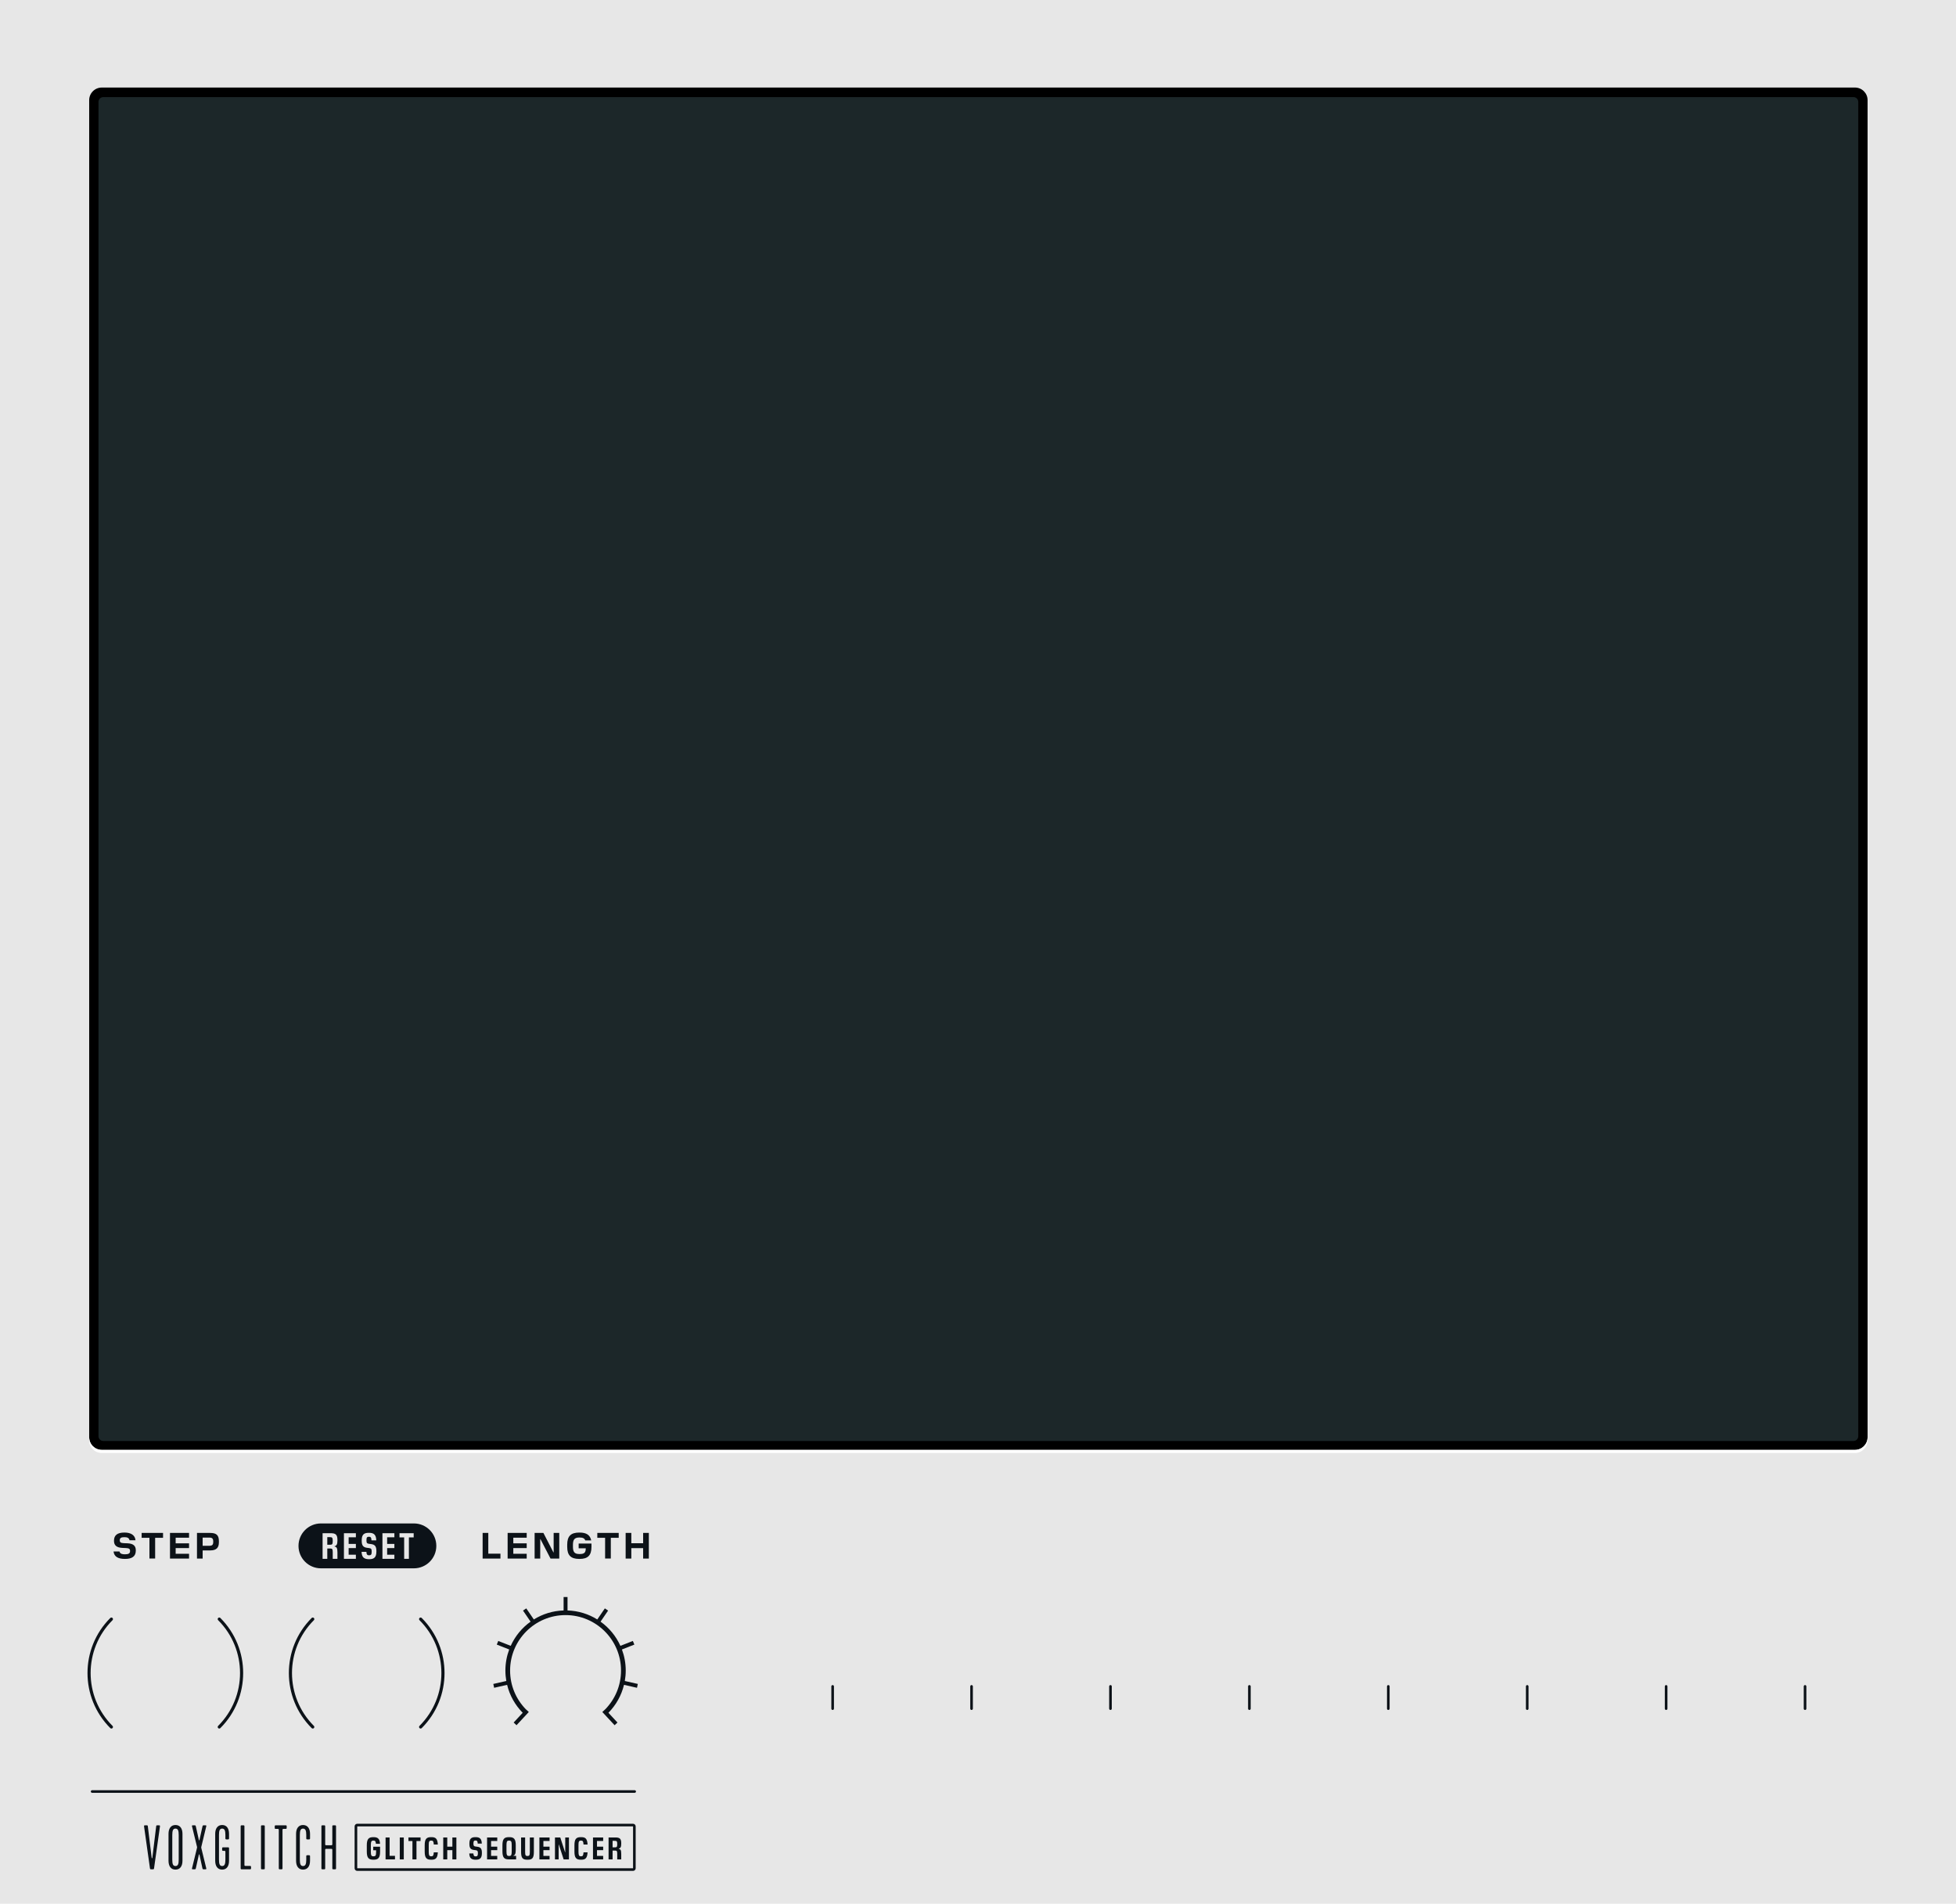
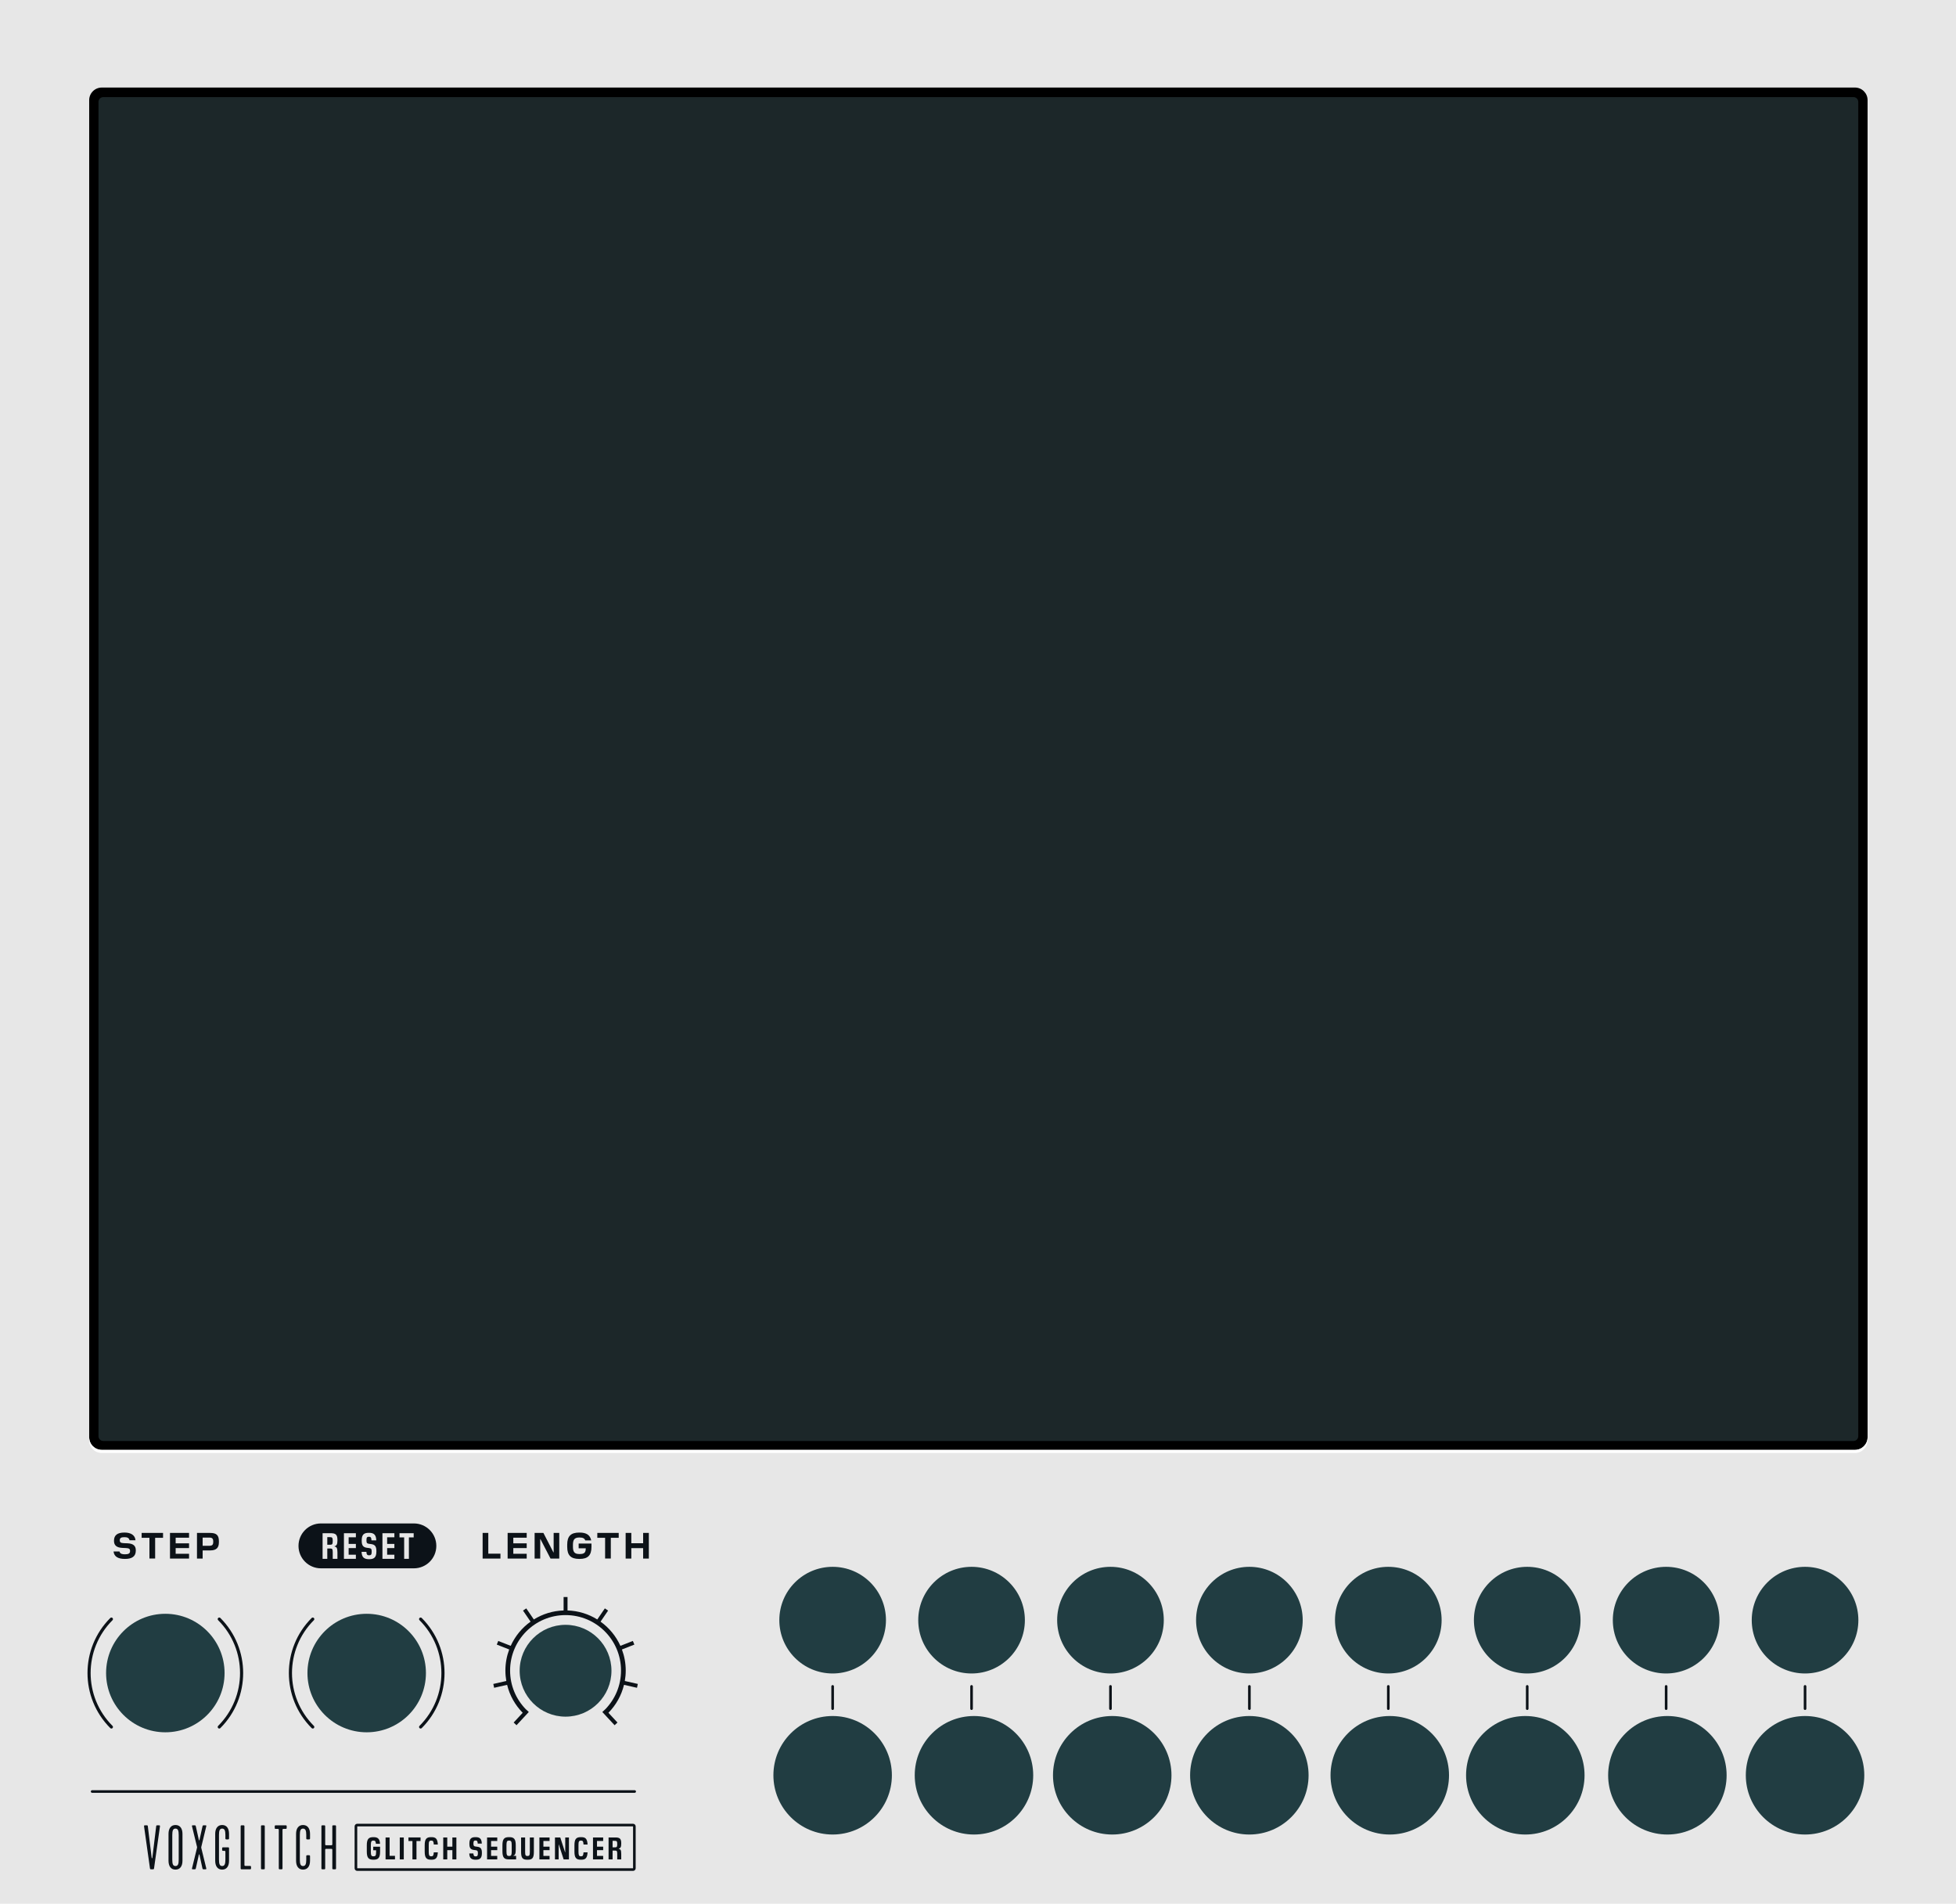
<svg xmlns="http://www.w3.org/2000/svg" version="1.1" id="Ebene_2" x="0px" y="0px" width="132.08mm" height="128.5mm" viewBox="0 0 374.4 364.252" style="enable-background:new 0 0 374.4 364.252;" xml:space="preserve">
  <defs id="defs55" />
  <style type="text/css" id="style2">
	.st0{fill:#F3EDE7;}
	.st1{fill:#FFFFFF;}
	.st2{fill:#1C2729;}
</style>
  <rect style="fill:#e7e7e7;fill-opacity:1;stroke-width:0.726" id="rect2188" width="374.4" height="364.252" x="-1.4210855e-14" y="0" />
  <path class="st0" d="m 61.692,357.73 h 0.384 c 0.112,0 0.169,-0.067 0.169,-0.168 v -3.583 c 0,-0.101 0.067,-0.168 0.169,-0.168 h 1.015 c 0.102,0 0.181,0.067 0.181,0.168 v 3.583 c 0,0.101 0.068,0.168 0.169,0.168 h 0.373 c 0.112,0 0.169,-0.067 0.169,-0.168 v -8.086 c 0,-0.101 -0.068,-0.168 -0.169,-0.168 h -0.373 c -0.112,0 -0.169,0.067 -0.169,0.168 v 3.481 c 0,0.101 -0.079,0.168 -0.181,0.168 h -1.015 c -0.102,0 -0.169,-0.067 -0.169,-0.168 v -3.481 c 0,-0.101 -0.067,-0.168 -0.169,-0.168 h -0.384 c -0.112,0 -0.169,0.067 -0.169,0.168 v 8.086 c 0,0.101 0.067,0.168 0.169,0.168 z m -5.02,-1.64 c 0,1.033 0.462,1.696 1.33,1.696 0.88,0 1.342,-0.674 1.342,-1.696 v -0.887 c 0,-0.101 -0.067,-0.168 -0.169,-0.168 h -0.384 c -0.102,0 -0.169,0.067 -0.169,0.168 v 0.674 c 0,0.831 -0.146,1.224 -0.62,1.224 -0.474,0 -0.608,-0.393 -0.608,-1.224 v -4.717 c 0,-0.831 0.135,-1.224 0.608,-1.224 0.473,0 0.62,0.393 0.62,1.224 v 0.674 c 0,0.101 0.067,0.168 0.169,0.168 h 0.384 c 0.102,0 0.169,-0.067 0.169,-0.168 v -0.887 c 0,-1.022 -0.462,-1.696 -1.342,-1.696 -0.868,0 -1.33,0.663 -1.33,1.696 z m -4.085,-6.266 c 0,0.112 0.067,0.168 0.169,0.168 h 0.439 c 0.102,0 0.169,0.067 0.169,0.168 v 7.401 c 0,0.101 0.068,0.168 0.17,0.168 h 0.372 c 0.112,0 0.169,-0.067 0.169,-0.168 v -7.401 c 0,-0.101 0.067,-0.168 0.169,-0.168 h 0.462 c 0.102,0 0.17,-0.067 0.17,-0.168 v -0.348 c 0,-0.112 -0.068,-0.168 -0.17,-0.168 h -1.95 c -0.102,0 -0.169,0.067 -0.169,0.168 z m -2.46,7.906 h 0.384 c 0.112,0 0.169,-0.067 0.169,-0.168 v -8.086 c 0,-0.101 -0.067,-0.168 -0.169,-0.168 h -0.384 c -0.112,0 -0.169,0.067 -0.169,0.168 v 8.086 c 0,0.101 0.068,0.168 0.169,0.168 z m -4.061,-0.168 c 0,0.101 0.067,0.168 0.169,0.168 h 1.646 c 0.102,0 0.169,-0.067 0.169,-0.168 v -0.314 c 0,-0.101 -0.067,-0.168 -0.169,-0.168 h -0.925 c -0.102,0 -0.169,-0.067 -0.169,-0.168 v -7.435 c 0,-0.101 -0.067,-0.168 -0.169,-0.168 h -0.384 c -0.112,0 -0.169,0.067 -0.169,0.168 v 8.085 z m -4.874,-1.472 c 0,1.033 0.462,1.696 1.33,1.696 0.88,0 1.319,-0.674 1.319,-1.696 v -2.403 c 0,-0.101 -0.067,-0.168 -0.169,-0.168 h -0.981 c -0.102,0 -0.169,0.067 -0.169,0.168 v 0.337 c 0,0.112 0.067,0.168 0.169,0.168 h 0.282 c 0.102,0 0.169,0.067 0.169,0.168 v 1.516 c 0,0.831 -0.146,1.224 -0.62,1.224 -0.474,0 -0.608,-0.393 -0.608,-1.224 v -4.717 c 0,-0.831 0.135,-1.224 0.608,-1.224 0.473,0 0.62,0.393 0.62,1.224 v 0.674 c 0,0.101 0.067,0.168 0.169,0.168 h 0.361 c 0.102,0 0.169,-0.067 0.169,-0.168 v -0.887 c 0,-1.022 -0.439,-1.696 -1.319,-1.696 -0.868,0 -1.33,0.663 -1.33,1.696 z m -4.333,1.64 h 0.451 c 0.079,0 0.146,-0.067 0.169,-0.168 l 0.598,-2.684 h 0.091 l 0.586,2.684 c 0.022,0.101 0.102,0.168 0.181,0.168 h 0.439 c 0.079,0 0.136,-0.067 0.113,-0.168 l -0.97,-3.976 0.011,-0.135 0.959,-3.976 c 0.022,-0.101 -0.034,-0.168 -0.113,-0.168 h -0.439 c -0.079,0 -0.146,0.067 -0.169,0.168 l -0.598,2.695 h -0.091 l -0.598,-2.695 c -0.022,-0.101 -0.09,-0.168 -0.169,-0.168 h -0.451 c -0.067,0 -0.135,0.067 -0.112,0.168 l 0.97,3.976 v 0.135 l -0.97,3.976 c -0.023,0.101 0.045,0.168 0.112,0.168 z m -3.882,-1.853 v -4.717 c 0,-0.831 0.135,-1.224 0.609,-1.224 0.485,0 0.62,0.393 0.62,1.224 v 4.717 c 0,0.831 -0.135,1.224 -0.62,1.224 -0.474,0 -0.609,-0.393 -0.609,-1.224 z m -0.722,0.213 c 0,1.033 0.462,1.696 1.331,1.696 0.88,0 1.342,-0.663 1.342,-1.696 v -5.144 c 0,-1.033 -0.462,-1.696 -1.342,-1.696 -0.868,0 -1.331,0.663 -1.331,1.696 z m -3.362,1.64 h 0.406 c 0.113,0 0.169,-0.056 0.191,-0.213 l 1.128,-8.007 c 0.022,-0.168 -0.068,-0.202 -0.169,-0.202 h -0.35 c -0.124,0 -0.191,0.034 -0.203,0.18 l -0.744,6.098 H 29.04 l -0.745,-6.098 c -0.011,-0.146 -0.079,-0.18 -0.203,-0.18 h -0.35 c -0.102,0 -0.192,0.034 -0.169,0.202 l 1.128,8.007 c 0.023,0.157 0.079,0.213 0.192,0.213 z" id="path4" style="stroke:none;fill-opacity:1;fill:#0c1218" />
  <path class="st0" d="m 121.174,349.511 v 8.018 H 68.378 v -8.018 h 52.796 m 0,-0.5 H 68.378 c -0.276,0 -0.5,0.224 -0.5,0.5 v 8.018 c 0,0.276 0.224,0.5 0.5,0.5 h 52.796 c 0.276,0 0.5,-0.224 0.5,-0.5 v -8.018 c 0,-0.276 -0.224,-0.5 -0.5,-0.5 z" id="path6" style="stroke:none;fill-opacity:1;fill:#0c1218" />
  <path class="st0" d="m 117.699,352.28 c 0.318,0 0.444,0.06 0.444,0.563 v 0.12 c 0,0.498 -0.12,0.558 -0.414,0.558 h -0.474 v -1.241 z m -0.443,1.859 h 0.449 c 0.324,0 0.438,0.06 0.438,0.576 v 1.115 h 0.768 v -1.067 c 0,-0.756 -0.162,-0.888 -0.486,-0.959 v -0.03 c 0.324,-0.084 0.486,-0.27 0.486,-0.948 v -0.078 c 0,-0.935 -0.336,-1.115 -1.134,-1.115 h -1.289 v 4.198 h 0.768 z m -1.802,1.019 h -1.181 v -1.091 h 1.181 v -0.677 h -1.181 v -1.085 h 1.181 v -0.672 h -1.948 v 4.198 h 1.948 z m -4.193,0.732 c 0.816,0 1.146,-0.318 1.206,-1.409 h -0.773 c -0.036,0.624 -0.162,0.755 -0.456,0.755 h -0.036 c -0.198,0 -0.324,-0.06 -0.384,-0.186 -0.06,-0.125 -0.09,-0.348 -0.09,-0.666 v -1.301 c 0,-0.647 0.084,-0.852 0.474,-0.852 h 0.036 c 0.294,0 0.42,0.126 0.456,0.75 h 0.773 c -0.061,-1.091 -0.39,-1.409 -1.206,-1.409 h -0.09 c -0.881,0 -1.217,0.36 -1.217,1.559 v 1.2 c 0,1.199 0.336,1.559 1.217,1.559 z m -2.36,-4.258 h -0.707 v 2.836 h -0.03 l -0.923,-2.836 h -1.014 v 4.198 h 0.707 v -2.836 h 0.03 l 0.924,2.836 h 1.013 z m -3.707,3.526 h -1.181 v -1.091 h 1.181 v -0.677 h -1.181 v -1.085 h 1.181 v -0.672 h -1.948 v 4.198 h 1.948 z m -4.193,0.732 c 0.863,0 1.187,-0.294 1.187,-1.487 v -2.771 h -0.773 v 2.776 c 0,0.63 -0.096,0.774 -0.426,0.774 h -0.048 c -0.33,0 -0.426,-0.144 -0.426,-0.774 v -2.776 h -0.773 v 2.771 c 0,1.193 0.324,1.487 1.188,1.487 z m -3.576,-0.714 c -0.197,0 -0.323,-0.06 -0.39,-0.186 -0.06,-0.126 -0.09,-0.348 -0.09,-0.666 v -1.241 c 0,-0.324 0.03,-0.545 0.09,-0.666 0.066,-0.126 0.192,-0.186 0.39,-0.186 h 0.042 c 0.198,0 0.324,0.06 0.384,0.186 0.066,0.12 0.096,0.342 0.096,0.666 v 1.241 c 0,0.318 -0.029,0.54 -0.09,0.666 -0.06,0.126 -0.186,0.186 -0.384,0.186 z m 1.367,-0.024 h -0.527 v -0.03 c 0.3,-0.12 0.456,-0.324 0.456,-1.169 v -0.828 c 0,-1.205 -0.349,-1.553 -1.224,-1.553 h -0.103 c -0.881,0 -1.223,0.348 -1.223,1.565 v 1.133 c 0,1.211 0.342,1.559 1.223,1.559 h 1.397 v -0.677 z m -3.612,0.006 h -1.181 v -1.091 h 1.181 v -0.677 h -1.181 v -1.085 h 1.181 v -0.672 h -1.948 v 4.198 h 1.948 z m -4.103,0.732 c 0.768,0 1.163,-0.282 1.163,-1.241 v -0.084 c 0,-0.798 -0.24,-1.074 -0.899,-1.158 l -0.3,-0.036 c -0.342,-0.042 -0.42,-0.174 -0.42,-0.54 v -0.084 c 0,-0.414 0.108,-0.534 0.396,-0.534 0.282,0 0.402,0.096 0.426,0.594 h 0.78 c -0.024,-0.936 -0.408,-1.235 -1.164,-1.235 h -0.071 c -0.792,0 -1.14,0.3 -1.14,1.235 v 0.066 c 0,0.798 0.246,1.074 0.905,1.158 l 0.3,0.036 c 0.342,0.048 0.42,0.168 0.42,0.546 v 0.102 c 0,0.426 -0.12,0.54 -0.426,0.54 -0.258,0 -0.414,-0.09 -0.438,-0.563 h -0.786 c 0.019,0.45 0.126,0.768 0.324,0.941 0.198,0.173 0.492,0.258 0.869,0.258 h 0.061 z m -3.721,-4.258 h -0.768 v 1.757 H 85.61 v -1.757 h -0.768 v 4.198 h 0.768 v -1.763 h 0.978 v 1.763 h 0.768 z m -4.757,4.258 c 0.816,0 1.146,-0.318 1.206,-1.409 h -0.773 c -0.036,0.624 -0.162,0.755 -0.456,0.755 H 82.54 c -0.198,0 -0.324,-0.06 -0.384,-0.186 -0.06,-0.125 -0.09,-0.348 -0.09,-0.666 v -1.301 c 0,-0.647 0.084,-0.852 0.474,-0.852 h 0.036 c 0.294,0 0.42,0.126 0.456,0.75 h 0.773 c -0.061,-1.091 -0.39,-1.409 -1.206,-1.409 h -0.09 c -0.881,0 -1.217,0.36 -1.217,1.559 v 1.2 c 0,1.199 0.336,1.559 1.217,1.559 z m -2.88,-3.575 h 0.779 v -0.684 h -2.314 v 0.684 h 0.762 v 3.514 h 0.773 z m -2.43,-0.683 h -0.768 v 4.198 h 0.768 z m -1.686,3.52 h -1.031 v -3.52 h -0.768 v 4.198 h 1.799 z m -4.086,0.738 c 0.882,0 1.235,-0.348 1.235,-1.559 v -0.924 H 71.44 v 0.672 h 0.545 v 0.39 c 0,0.618 -0.107,0.768 -0.468,0.768 h -0.054 c -0.197,0 -0.323,-0.06 -0.39,-0.18 -0.06,-0.126 -0.09,-0.348 -0.09,-0.666 v -1.307 c 0,-0.324 0.03,-0.545 0.09,-0.666 0.066,-0.126 0.192,-0.186 0.39,-0.186 h 0.042 c 0.294,0 0.42,0.132 0.45,0.612 h 0.785 c -0.048,-0.965 -0.438,-1.271 -1.224,-1.271 h -0.065 c -0.882,0 -1.241,0.348 -1.241,1.565 v 1.193 c 0,1.211 0.359,1.559 1.241,1.559 z" id="path8" style="stroke:none;fill-opacity:1;fill:#0c1218" />
  <path d="M 355.066,277.454 H 19.481 c -1.331,0 -2.41,-1.079 -2.41,-2.41 V 19.164 c 0,-1.331 1.079,-2.41 2.41,-2.41 h 335.585 c 1.331,0 2.41,1.079 2.41,2.41 v 255.88 c 0,1.331 -1.079,2.41 -2.41,2.41" id="path10" style="fill-opacity:1;fill:#000000;stroke:none" />
  <path class="st1" d="m 357.476,275.062 c 0,1.331 -1.079,2.41 -2.41,2.41 H 19.481 c -1.331,0 -2.41,-1.079 -2.41,-2.41 v 0.583 c 0,1.331 1.079,2.41 2.41,2.41 h 335.585 c 1.331,0 2.41,-1.079 2.41,-2.41 v -0.583" id="path12" />
  <path class="st2" d="M 354.783,275.757 H 19.764 c -0.504,0 -0.912,-0.409 -0.912,-0.913 V 19.495 c 0,-0.504 0.409,-0.912 0.912,-0.912 h 335.018 c 0.504,0 0.912,0.409 0.912,0.912 v 255.349 c 10e-4,0.504 -0.408,0.913 -0.911,0.913 z" id="path14" style="fill-opacity:1;fill:#1c2729;stroke:none" />
-   <path class="st0" d="m 21.536,330.278 c -2.793,-2.793 -4.188,-6.45 -4.188,-10.111 0,-3.66 1.395,-7.318 4.188,-10.11 0.117,-0.117 0.117,-0.307 0,-0.424 -0.117,-0.117 -0.307,-0.117 -0.424,0 -2.909,2.908 -4.364,6.723 -4.364,10.535 0,3.812 1.455,7.626 4.364,10.535 0.117,0.117 0.307,0.117 0.424,0 0.117,-0.118 0.117,-0.308 0,-0.425 z" id="path16" style="stroke:none;fill-opacity:1;fill:#0c1218" />
-   <path class="st0" d="m 41.757,310.057 c 2.793,2.793 4.188,6.45 4.188,10.11 0,3.66 -1.395,7.318 -4.188,10.111 -0.117,0.117 -0.117,0.307 0,0.424 0.117,0.117 0.307,0.117 0.424,0 2.909,-2.908 4.364,-6.723 4.364,-10.535 0,-3.812 -1.455,-7.626 -4.364,-10.535 -0.117,-0.117 -0.307,-0.117 -0.424,0 -0.117,0.118 -0.117,0.307 0,0.425 z" id="path18" style="stroke:none;fill-opacity:1;fill:#0c1218" />
-   <path class="st0" d="m 60.079,330.278 c -2.793,-2.793 -4.188,-6.45 -4.188,-10.111 0,-3.66 1.395,-7.318 4.188,-10.11 0.117,-0.117 0.117,-0.307 0,-0.424 -0.117,-0.117 -0.307,-0.117 -0.424,0 -2.909,2.908 -4.364,6.723 -4.364,10.535 0,3.812 1.455,7.626 4.364,10.535 0.117,0.117 0.307,0.117 0.424,0 0.117,-0.118 0.117,-0.308 0,-0.425 z" id="path20" style="stroke:none;fill-opacity:1;fill:#0c1218" />
-   <path class="st0" d="m 80.3,310.057 c 2.793,2.793 4.188,6.45 4.188,10.11 0,3.66 -1.395,7.318 -4.188,10.111 -0.117,0.117 -0.117,0.307 0,0.424 0.117,0.117 0.307,0.117 0.424,0 2.909,-2.908 4.364,-6.723 4.364,-10.535 0,-3.812 -1.455,-7.626 -4.364,-10.535 -0.117,-0.117 -0.307,-0.117 -0.424,0 -0.117,0.118 -0.117,0.307 0,0.425 z" id="path22" style="stroke:none;fill-opacity:1;fill:#0c1218" />
+   <g id="g1">
+     <path class="st0" d="m 21.536,330.278 c -2.793,-2.793 -4.188,-6.45 -4.188,-10.111 0,-3.66 1.395,-7.318 4.188,-10.11 0.117,-0.117 0.117,-0.307 0,-0.424 -0.117,-0.117 -0.307,-0.117 -0.424,0 -2.909,2.908 -4.364,6.723 -4.364,10.535 0,3.812 1.455,7.626 4.364,10.535 0.117,0.117 0.307,0.117 0.424,0 0.117,-0.118 0.117,-0.308 0,-0.425 z" id="path16" style="stroke:none;fill-opacity:1;fill:#0c1218" />
+     <path class="st0" d="m 41.757,310.057 c 2.793,2.793 4.188,6.45 4.188,10.11 0,3.66 -1.395,7.318 -4.188,10.111 -0.117,0.117 -0.117,0.307 0,0.424 0.117,0.117 0.307,0.117 0.424,0 2.909,-2.908 4.364,-6.723 4.364,-10.535 0,-3.812 -1.455,-7.626 -4.364,-10.535 -0.117,-0.117 -0.307,-0.117 -0.424,0 -0.117,0.118 -0.117,0.307 0,0.425 z" id="path18" style="stroke:none;fill-opacity:1;fill:#0c1218" />
+   </g>
+   <g id="g2">
+     <path class="st0" d="m 60.079,330.278 c -2.793,-2.793 -4.188,-6.45 -4.188,-10.111 0,-3.66 1.395,-7.318 4.188,-10.11 0.117,-0.117 0.117,-0.307 0,-0.424 -0.117,-0.117 -0.307,-0.117 -0.424,0 -2.909,2.908 -4.364,6.723 -4.364,10.535 0,3.812 1.455,7.626 4.364,10.535 0.117,0.117 0.307,0.117 0.424,0 0.117,-0.118 0.117,-0.308 0,-0.425 z" id="path20" style="stroke:none;fill-opacity:1;fill:#0c1218" />
+     <path class="st0" d="m 80.3,310.057 c 2.793,2.793 4.188,6.45 4.188,10.11 0,3.66 -1.395,7.318 -4.188,10.111 -0.117,0.117 -0.117,0.307 0,0.424 0.117,0.117 0.307,0.117 0.424,0 2.909,-2.908 4.364,-6.723 4.364,-10.535 0,-3.812 -1.455,-7.626 -4.364,-10.535 -0.117,-0.117 -0.307,-0.117 -0.424,0 -0.117,0.118 -0.117,0.307 0,0.425 z" id="path22" style="stroke:none;fill-opacity:1;fill:#0c1218" />
+   </g>
  <path class="st0" d="m 40.042,294.245 c 0.588,0 0.771,0.196 0.771,0.75 v 0.07 c 0,0.54 -0.168,0.75 -0.764,0.75 h -1.261 v -1.569 h 1.254 z m -1.253,2.458 h 1.429 c 1.198,0 1.681,-0.498 1.681,-1.562 v -0.21 c 0,-1.156 -0.483,-1.576 -1.681,-1.576 h -2.514 v 4.903 h 1.085 z m -2.603,0.644 h -2.563 v -1.092 h 2.563 v -0.904 h -2.563 v -1.085 h 2.563 v -0.911 h -3.649 v 4.903 h 3.649 z m -6.49,-3.054 h 1.513 v -0.938 h -4.097 v 0.938 h 1.492 v 3.964 h 1.093 v -3.964 z m -5.747,4.035 c 1.239,0 2.045,-0.427 2.045,-1.583 v -0.063 c 0,-0.89 -0.518,-1.296 -1.604,-1.345 l -0.665,-0.021 c -0.638,-0.028 -0.799,-0.182 -0.799,-0.54 v -0.035 c 0,-0.413 0.267,-0.574 0.875,-0.574 0.533,0 0.89,0.119 0.995,0.588 h 1.142 c -0.084,-0.987 -0.91,-1.471 -2.073,-1.471 h -0.084 c -1.31,0 -1.961,0.518 -1.961,1.548 v 0.049 c 0,0.875 0.532,1.289 1.604,1.338 l 0.672,0.028 c 0.623,0.028 0.798,0.182 0.798,0.54 v 0.063 c 0,0.441 -0.329,0.595 -0.98,0.595 -0.462,0 -0.938,-0.063 -1.037,-0.539 h -1.142 c 0.112,1.037 0.945,1.421 2.15,1.421 h 0.064 z" id="path24" style="stroke:none;fill-opacity:1;fill:#0c1218" />
  <path class="st0" d="m 124.196,293.355 h -1.093 v 1.975 h -2.262 v -1.975 h -1.085 v 4.903 h 1.085 v -1.989 h 2.262 v 1.989 h 1.093 z m -7.281,0.938 h 1.513 v -0.938 h -4.097 v 0.938 h 1.492 v 3.964 h 1.093 v -3.964 z m -5.964,4.035 c 1.576,0 2.262,-0.686 2.262,-2.304 v -0.637 h -2.452 v 0.903 h 1.359 c 0,0.785 -0.238,1.1 -1.121,1.1 h -0.154 c -0.974,0 -1.177,-0.525 -1.177,-1.421 v -0.309 c 0,-0.889 0.203,-1.429 1.177,-1.429 h 0.119 c 0.588,0 0.938,0.168 1.058,0.553 h 1.142 c -0.217,-1.057 -0.952,-1.499 -2.213,-1.499 h -0.091 c -1.59,0 -2.29,0.693 -2.29,2.311 v 0.427 c 0,1.618 0.7,2.304 2.29,2.304 h 0.091 z m -3.905,-4.973 h -1.071 v 3.726 h -0.042 l -1.919,-3.726 h -1.681 v 4.903 h 1.072 v -3.719 h 0.042 l 1.926,3.719 h 1.674 v -4.903 z m -6.23,3.992 h -2.563 v -1.092 h 2.563 v -0.904 h -2.563 v -1.085 h 2.563 v -0.911 h -3.649 v 4.903 h 3.649 z m -5.026,-0.028 h -2.325 v -3.964 H 92.38 v 4.903 h 3.411 v -0.939 z" id="path26" style="stroke:none;fill-opacity:1;fill:#0c1218" />
  <path class="st0" d="M 79.222,291.539 H 61.431 c -2.372,0 -4.295,1.923 -4.295,4.295 0,2.372 1.923,4.295 4.295,4.295 h 17.791 c 2.372,0 4.295,-1.923 4.295,-4.295 0,-2.372 -1.923,-4.295 -4.295,-4.295 z m -14.633,3.262 c 0,0.792 -0.19,1.009 -0.57,1.106 v 0.035 c 0.38,0.084 0.57,0.238 0.57,1.121 v 1.246 h -0.9 v -1.303 c 0,-0.603 -0.134,-0.672 -0.514,-0.672 h -0.527 v 1.975 h -0.9 v -4.902 h 1.512 c 0.936,0 1.33,0.21 1.33,1.303 v 0.091 z m 3.53,-0.61 h -1.386 v 1.268 h 1.386 v 0.792 h -1.386 v 1.274 h 1.386 v 0.784 h -2.286 v -4.902 h 2.286 z m 3.924,2.739 c 0,1.121 -0.464,1.45 -1.364,1.45 h -0.07 c -0.443,0 -0.788,-0.098 -1.02,-0.301 -0.232,-0.203 -0.359,-0.575 -0.38,-1.1 h 0.921 c 0.028,0.553 0.211,0.658 0.514,0.658 0.358,0 0.499,-0.134 0.499,-0.631 v -0.119 c 0,-0.44 -0.091,-0.581 -0.492,-0.637 l -0.352,-0.042 c -0.774,-0.099 -1.062,-0.421 -1.062,-1.352 v -0.077 c 0,-1.093 0.408,-1.443 1.337,-1.443 h 0.084 c 0.887,0 1.337,0.351 1.365,1.443 h -0.915 c -0.028,-0.582 -0.168,-0.693 -0.499,-0.693 -0.338,0 -0.464,0.14 -0.464,0.623 v 0.098 c 0,0.428 0.091,0.582 0.492,0.631 l 0.352,0.042 c 0.773,0.098 1.055,0.42 1.055,1.352 v 0.098 z m 3.446,-2.739 h -1.386 v 1.268 h 1.386 v 0.792 h -1.386 v 1.274 h 1.386 v 0.784 h -2.286 v -4.902 h 2.286 z m 3.693,0.015 h -0.914 v 4.104 H 77.36 v -4.104 h -0.893 v -0.799 h 2.715 z m -16.014,-0.043 h -0.521 v 1.45 h 0.556 c 0.345,0 0.485,-0.07 0.485,-0.651 v -0.14 c 0,-0.589 -0.147,-0.659 -0.52,-0.659 z" id="path28" style="stroke:none;fill-opacity:1;fill:#0c1218" />
  <path class="st0" d="m 121.929,322.99 c 0.059,-0.243 0.11,-0.488 0.156,-0.736 l -2.488,-0.565 c 0.113,-0.648 0.176,-1.313 0.175,-1.993 0,-1.421 -0.259,-2.781 -0.73,-4.038 l 2.38,-0.935 c -0.089,-0.235 -0.184,-0.467 -0.285,-0.696 l -2.384,0.936 c -0.84,-1.86 -2.158,-3.455 -3.8,-4.631 l 1.446,-2.117 c -0.204,-0.145 -0.412,-0.285 -0.624,-0.42 l -1.447,2.118 c -1.663,-1.035 -3.61,-1.656 -5.697,-1.723 v -2.566 c -0.125,-0.003 -0.25,-0.009 -0.376,-0.009 -0.126,0 -0.251,0.006 -0.376,0.009 v 2.566 c -2.087,0.067 -4.033,0.688 -5.697,1.723 l -1.447,-2.118 c -0.212,0.134 -0.42,0.275 -0.624,0.42 l 1.446,2.117 c -1.641,1.176 -2.96,2.772 -3.8,4.631 l -2.384,-0.936 c -0.101,0.229 -0.196,0.461 -0.285,0.696 l 2.38,0.935 c -0.471,1.257 -0.73,2.617 -0.73,4.038 0,0.68 0.062,1.345 0.175,1.993 l -2.488,0.565 c 0.046,0.248 0.098,0.493 0.156,0.736 l 2.485,-0.565 c 0.5,2.054 1.549,3.893 2.984,5.349 l -1.731,1.865 c 0.177,0.177 0.361,0.348 0.548,0.516 l 2.351,-2.532 -0.551,-0.512 -0.003,0.003 c -1.872,-1.915 -3.026,-4.529 -3.026,-7.419 0,-2.933 1.188,-5.584 3.109,-7.507 1.923,-1.922 4.574,-3.109 7.507,-3.109 2.933,0 5.584,1.188 7.507,3.109 1.922,1.922 3.109,4.574 3.109,7.507 0,2.889 -1.154,5.504 -3.026,7.419 l -0.003,-0.003 -0.551,0.512 2.351,2.532 c 0.187,-0.167 0.37,-0.339 0.548,-0.516 l -1.731,-1.865 c 1.435,-1.456 2.484,-3.295 2.984,-5.349 z" id="path30" style="stroke:none;fill-opacity:1;fill:#0c1218" />
  <path class="st0" d="m 17.632,343.088 h 103.852 c 0.138,0 0.249,-0.111 0.249,-0.249 0,-0.138 -0.112,-0.249 -0.249,-0.249 H 17.632 c -0.138,0 -0.249,0.111 -0.249,0.249 0,0.138 0.111,0.249 0.249,0.249" id="path32" style="stroke:none;fill-opacity:1;fill:#0c1218" />
  <path class="st0" d="m 159.627,326.982 v -4.26 c 0,-0.138 -0.112,-0.25 -0.25,-0.25 -0.138,0 -0.25,0.112 -0.25,0.25 v 4.26 c 0,0.138 0.112,0.25 0.25,0.25 0.138,0 0.25,-0.112 0.25,-0.25" id="path34" style="stroke:none;fill-opacity:1;fill:#0c1218" />
  <path class="st0" d="m 186.217,326.982 v -4.26 c 0,-0.138 -0.112,-0.25 -0.25,-0.25 -0.138,0 -0.25,0.112 -0.25,0.25 v 4.26 c 0,0.138 0.112,0.25 0.25,0.25 0.138,0 0.25,-0.112 0.25,-0.25" id="path36" style="stroke:none;fill-opacity:1;fill:#0c1218" />
  <path class="st0" d="m 212.807,326.982 v -4.26 c 0,-0.138 -0.112,-0.25 -0.25,-0.25 -0.138,0 -0.25,0.112 -0.25,0.25 v 4.26 c 0,0.138 0.112,0.25 0.25,0.25 0.138,0 0.25,-0.112 0.25,-0.25" id="path38" style="stroke:none;fill-opacity:1;fill:#0c1218" />
  <path class="st0" d="m 239.397,326.982 v -4.26 c 0,-0.138 -0.112,-0.25 -0.25,-0.25 -0.138,0 -0.25,0.112 -0.25,0.25 v 4.26 c 0,0.138 0.112,0.25 0.25,0.25 0.138,0 0.25,-0.112 0.25,-0.25" id="path40" style="stroke:none;fill-opacity:1;fill:#0c1218" />
  <path class="st0" d="m 265.987,326.982 v -4.26 c 0,-0.138 -0.112,-0.25 -0.25,-0.25 -0.138,0 -0.25,0.112 -0.25,0.25 v 4.26 c 0,0.138 0.112,0.25 0.25,0.25 0.138,0 0.25,-0.112 0.25,-0.25" id="path42" style="stroke:none;fill-opacity:1;fill:#0c1218" />
  <path class="st0" d="m 292.577,326.982 v -4.26 c 0,-0.138 -0.112,-0.25 -0.25,-0.25 -0.138,0 -0.25,0.112 -0.25,0.25 v 4.26 c 0,0.138 0.112,0.25 0.25,0.25 0.138,0 0.25,-0.112 0.25,-0.25" id="path44" style="stroke:none;fill-opacity:1;fill:#0c1218" />
  <path class="st0" d="m 319.167,326.982 v -4.26 c 0,-0.138 -0.112,-0.25 -0.25,-0.25 -0.138,0 -0.25,0.112 -0.25,0.25 v 4.26 c 0,0.138 0.112,0.25 0.25,0.25 0.138,0 0.25,-0.112 0.25,-0.25" id="path46" style="stroke:none;fill-opacity:1;fill:#0c1218" />
  <path class="st0" d="m 345.757,326.982 v -4.26 c 0,-0.138 -0.112,-0.25 -0.25,-0.25 -0.138,0 -0.25,0.112 -0.25,0.25 v 4.26 c 0,0.138 0.112,0.25 0.25,0.25 0.138,0 0.25,-0.112 0.25,-0.25" id="path48" style="stroke:none;fill-opacity:1;fill:#0c1218" />
+   <circle style="fill:#213d42;stroke:none;stroke-width:0.283" id="step_input" cx="31.646" cy="320.168" r="11.339" />
+   <circle style="fill:#213d42;stroke:none;stroke-width:0.283" id="reset_input" cx="70.189" cy="320.168" r="11.339" />
+   <circle style="fill:#213d42;stroke:none;stroke-width:0.283" id="gate_output_1" cx="159.377" cy="339.731" r="11.339" />
+   <circle style="fill:#213d42;stroke:none;stroke-width:0.283" id="gate_output_2" cx="186.429" cy="339.731" r="11.339" />
+   <circle style="fill:#213d42;stroke:none;stroke-width:0.283" id="gate_output_3" cx="212.893" cy="339.731" r="11.339" />
+   <circle style="fill:#213d42;stroke:none;stroke-width:0.283" id="gate_output_4" cx="239.138" cy="339.731" r="11.339" />
+   <circle style="fill:#213d42;stroke:none;stroke-width:0.283" id="gate_output_5" cx="266.019" cy="339.731" r="11.339" />
+   <circle style="fill:#213d42;stroke:none;stroke-width:0.283" id="gate_output_6" cx="291.961" cy="339.731" r="11.339" />
+   <circle style="fill:#213d42;stroke:none;stroke-width:0.283" id="gate_output_7" cx="319.155" cy="339.731" r="11.339" />
+   <circle style="fill:#213d42;stroke:none;stroke-width:0.283" id="gate_output_8" cx="345.507" cy="339.731" r="11.339" />
+   <circle style="fill:#213d42;fill-opacity:1;stroke:none;stroke-width:0.283" id="trigger_group_button_1" cx="159.377" cy="310.046" r="10.205" />
+   <circle style="fill:#213d42;fill-opacity:1;stroke:none;stroke-width:0.283" id="trigger_group_button_2" cx="185.967" cy="310.046" r="10.205" />
+   <circle style="fill:#213d42;fill-opacity:1;stroke:none;stroke-width:0.283" id="trigger_group_button_3" cx="212.557" cy="310.046" r="10.205" />
+   <circle style="fill:#213d42;fill-opacity:1;stroke:none;stroke-width:0.283" id="trigger_group_button_4" cx="239.147" cy="310.046" r="10.205" />
+   <circle style="fill:#213d42;fill-opacity:1;stroke:none;stroke-width:0.283" id="trigger_group_button_5" cx="265.737" cy="310.046" r="10.205" />
+   <circle style="fill:#213d42;fill-opacity:1;stroke:none;stroke-width:0.283" id="trigger_group_button_6" cx="292.327" cy="310.046" r="10.205" />
+   <circle style="fill:#213d42;fill-opacity:1;stroke:none;stroke-width:0.283" id="trigger_group_button_7" cx="318.917" cy="310.046" r="10.205" />
+   <circle style="fill:#213d42;fill-opacity:1;stroke:none;stroke-width:0.283" id="trigger_group_button_8" cx="345.507" cy="310.046" r="10.205" />
+   <circle style="display:inline;fill:#213d42;stroke:none;stroke-width:0.283" id="length_knob" cx="108.255" cy="319.727" r="8.786" />
</svg>
